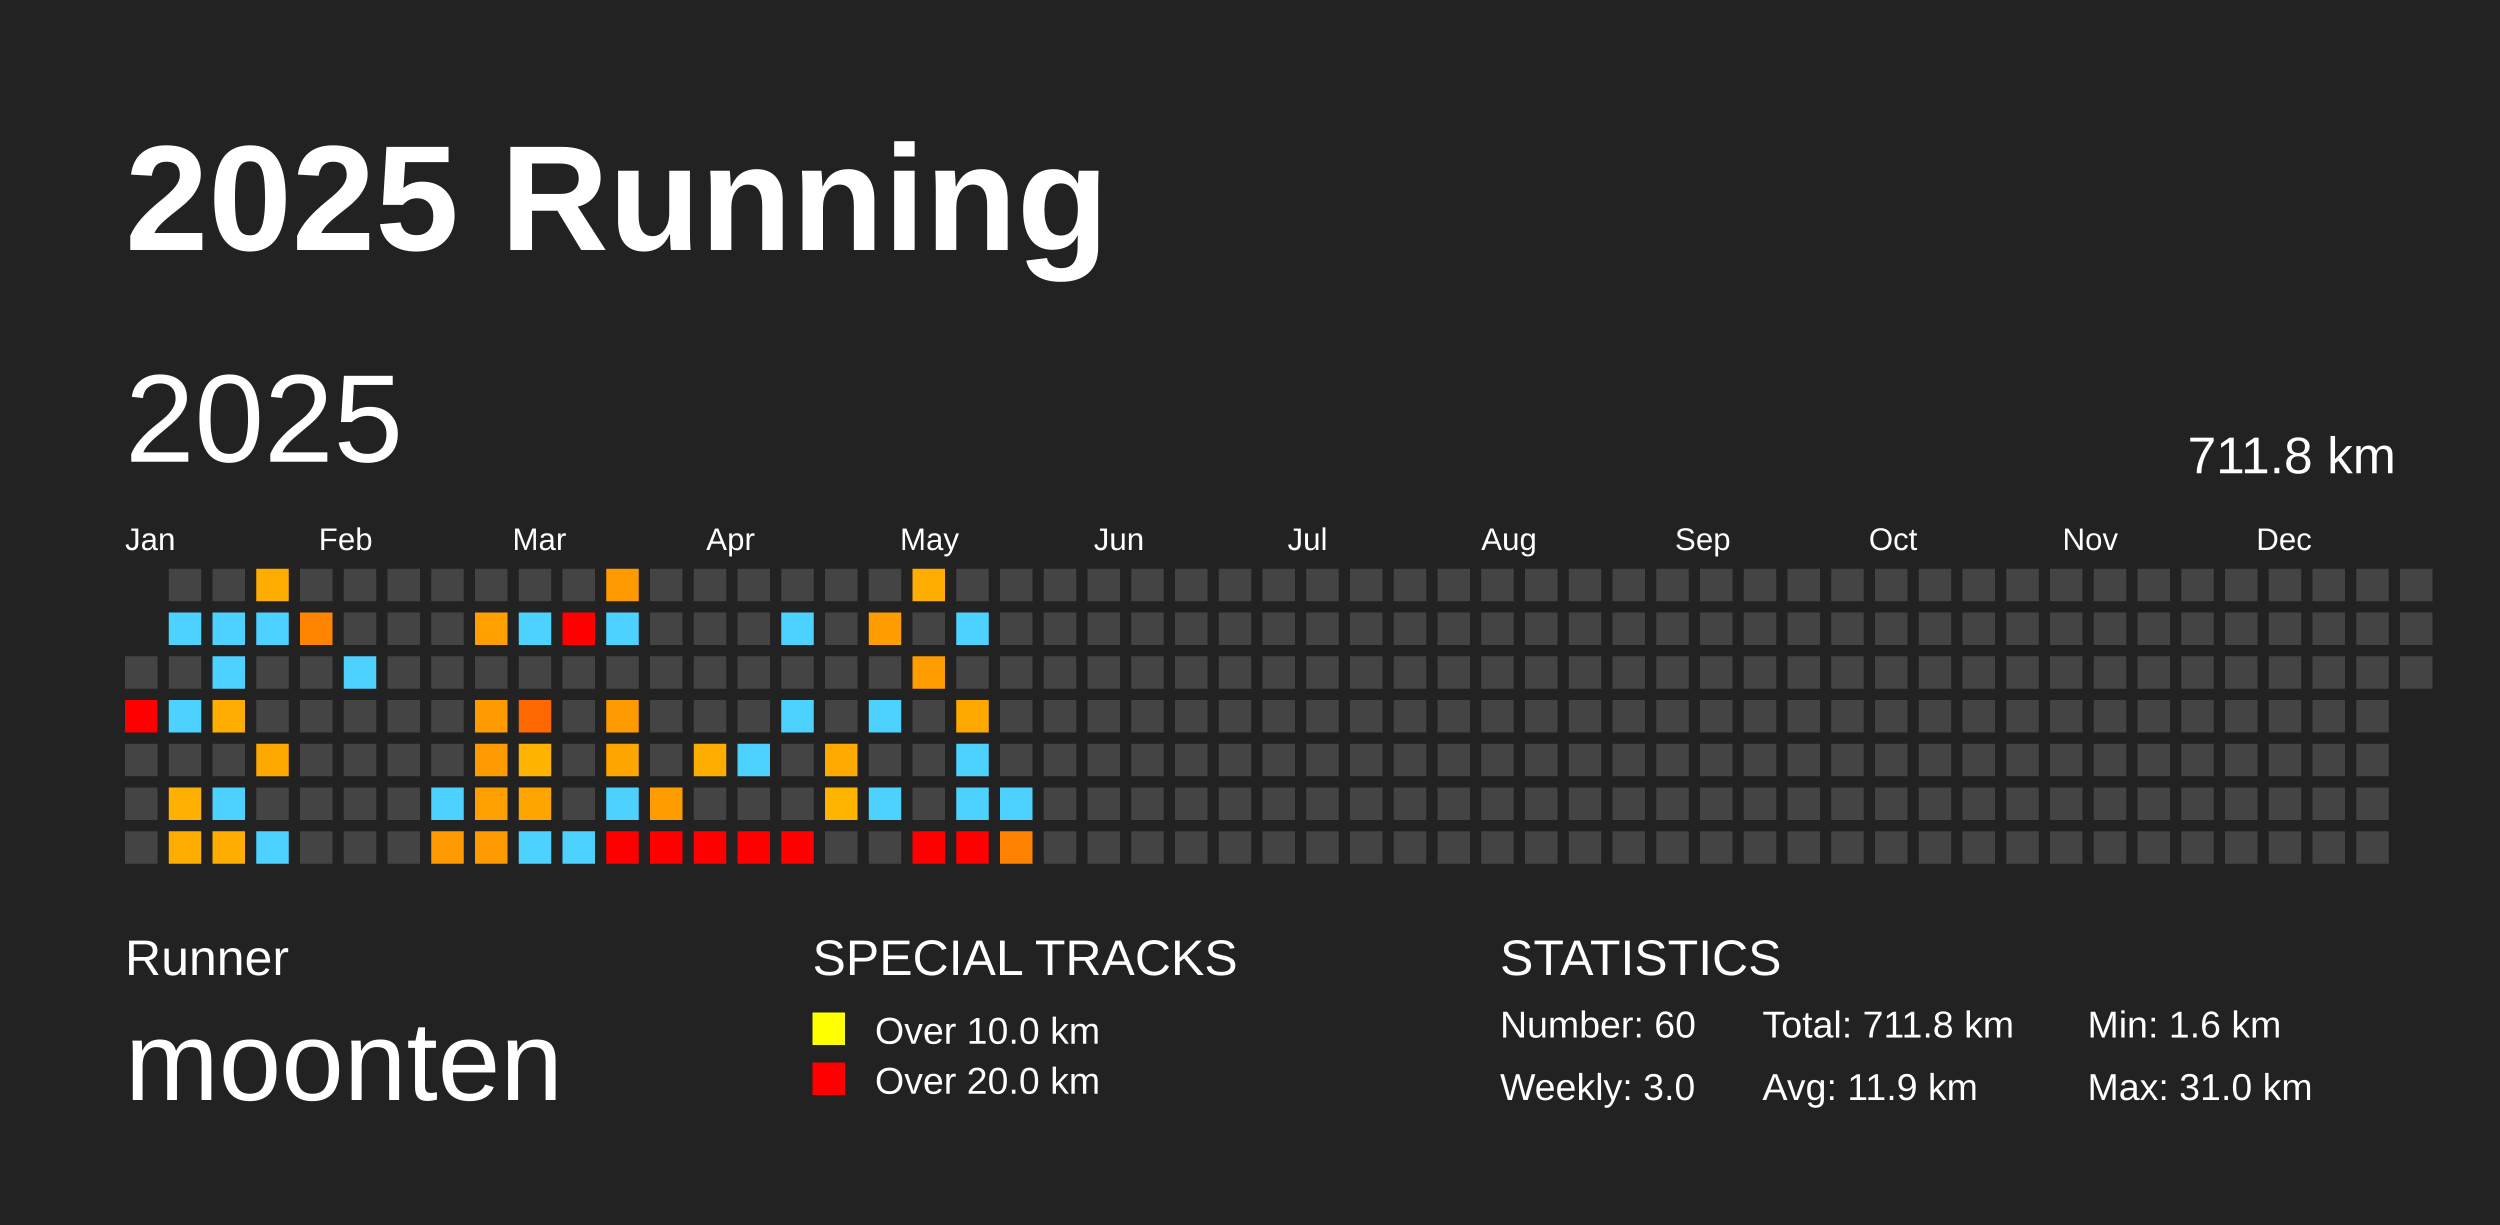
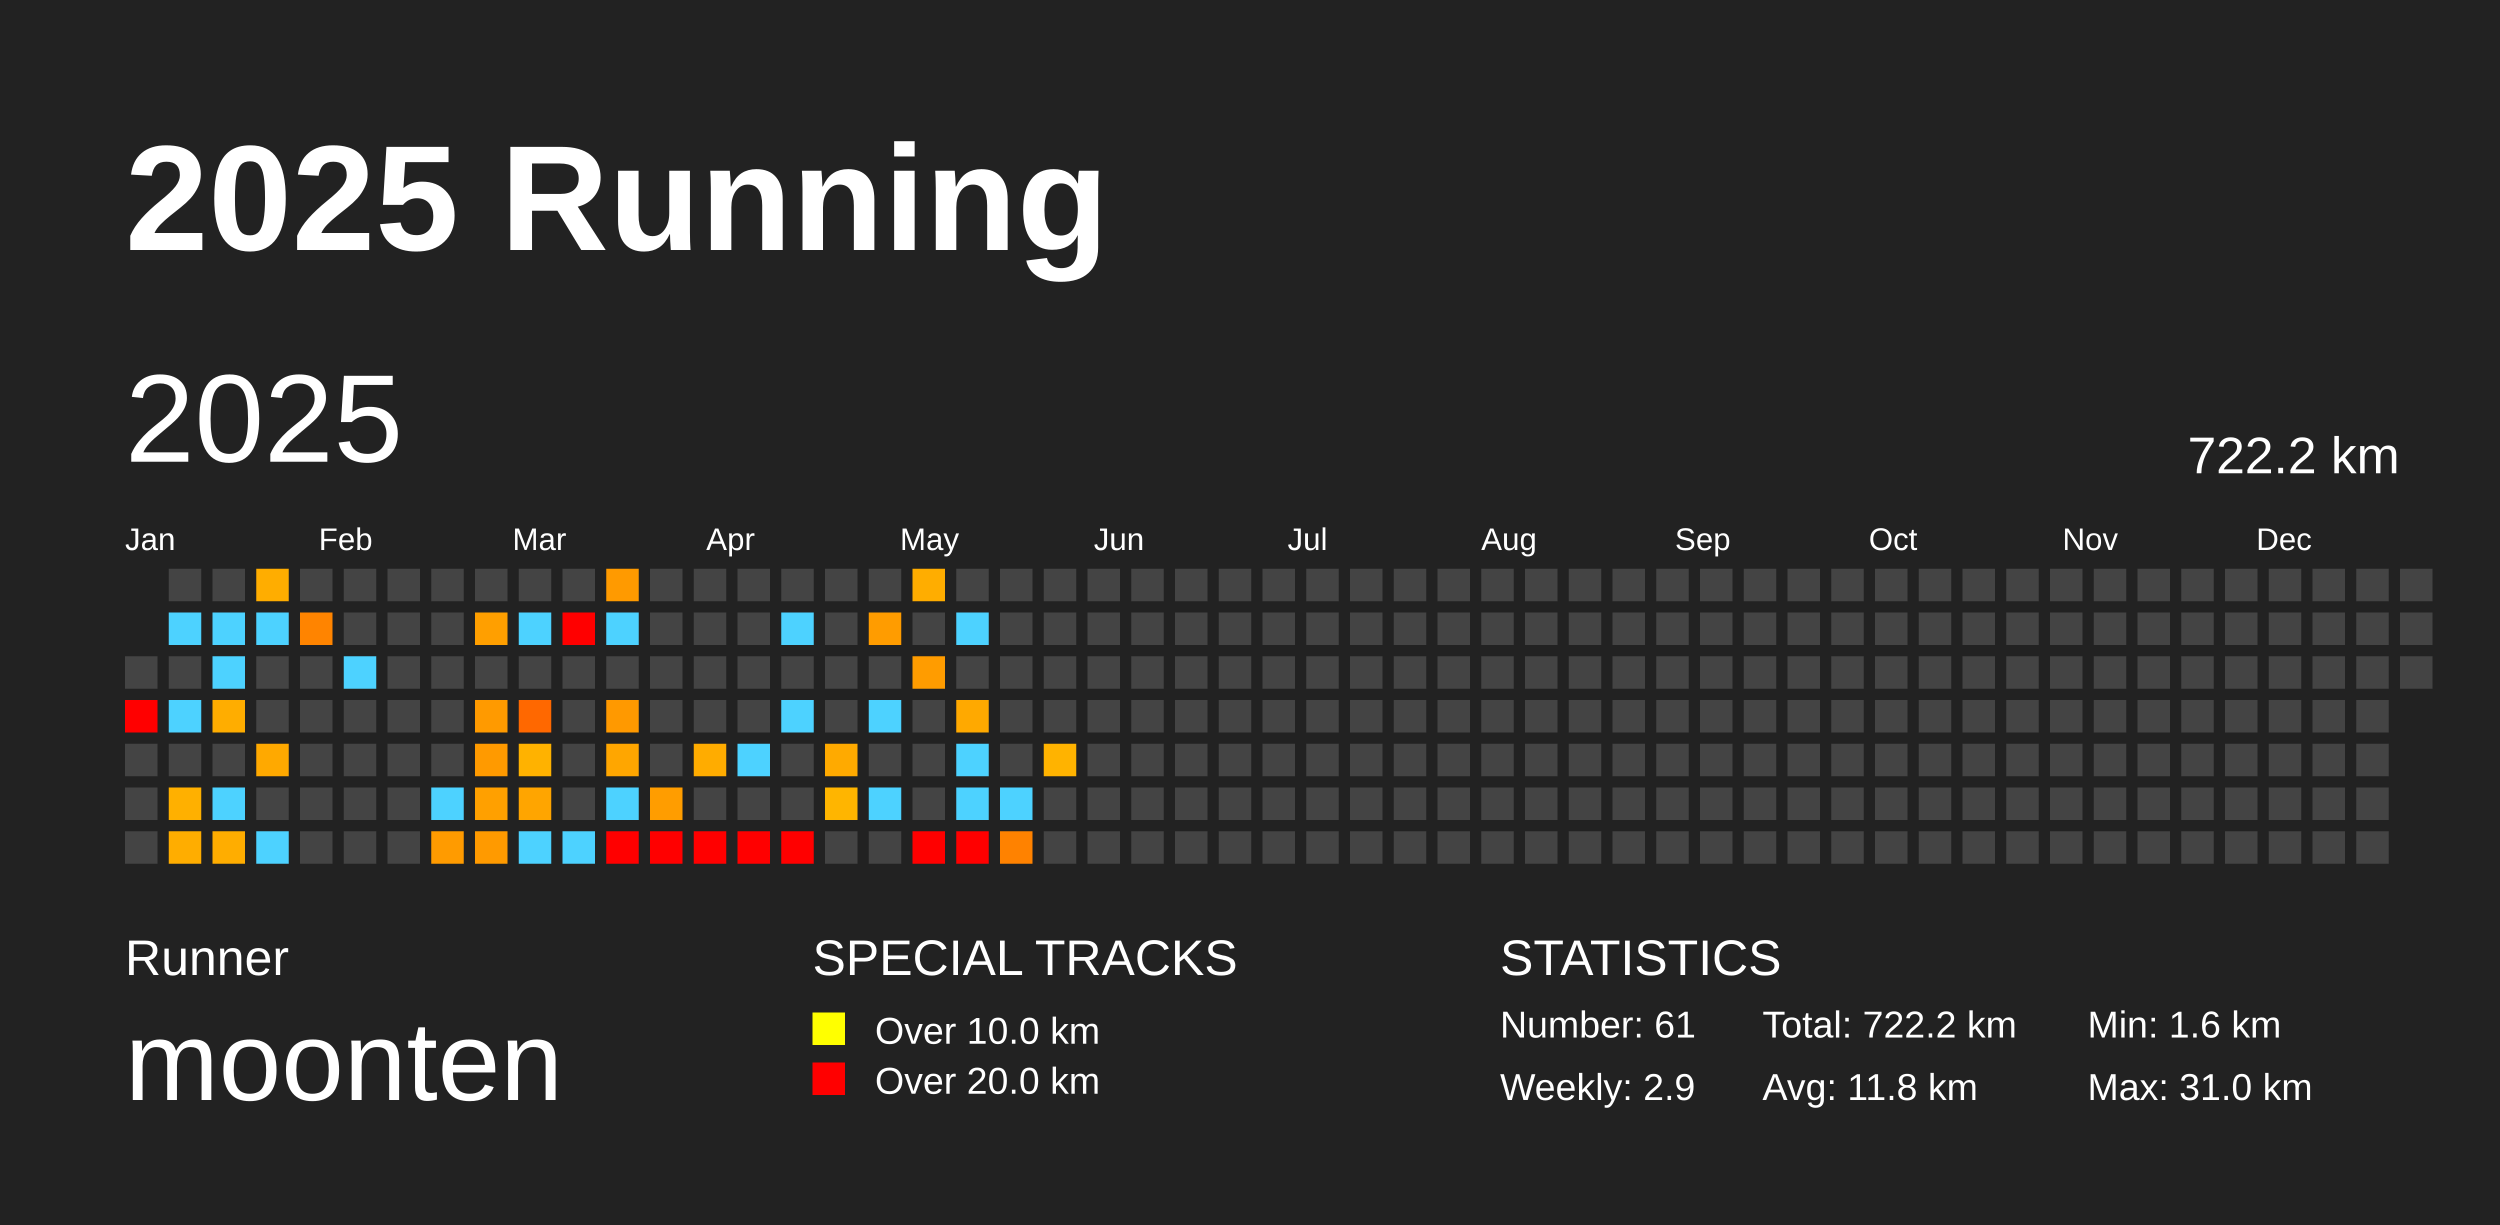
<svg xmlns="http://www.w3.org/2000/svg" baseProfile="full" height="98mm" version="1.1" viewBox="0,0,200,98" width="200mm">
  <defs />
  <rect fill="#222222" height="98" width="200" x="0" y="0" />
  <text fill="#FFFFFF" style="font-size:12px; font-family:Arial; font-weight:bold;" x="10" y="20">2025 Running</text>
  <text fill="#FFFFFF" style="font-size:4px; font-family:Arial" x="10" y="78">Runner</text>
  <text fill="#FFFFFF" style="font-size:9px; font-family:Arial" x="10" y="88">moonten</text>
  <text fill="#FFFFFF" style="font-size:4px; font-family:Arial" x="65" y="78">SPECIAL TRACKS</text>
  <rect fill="yellow" height="2.6" width="2.6" x="65" y="81" />
  <text fill="#FFFFFF" style="font-size:3px; font-family:Arial" x="70" y="83.5">Over 10.0 km</text>
  <rect fill="red" height="2.6" width="2.6" x="65" y="85" />
  <text fill="#FFFFFF" style="font-size:3px; font-family:Arial" x="70" y="87.5">Over 20.0 km</text>
  <text fill="#FFFFFF" style="font-size:4px; font-family:Arial" x="120" y="78">STATISTICS</text>
-   <text fill="#FFFFFF" style="font-size:3px; font-family:Arial" x="120" y="83">Number: 60</text>
-   <text fill="#FFFFFF" style="font-size:3px; font-family:Arial" x="120" y="88">Weekly: 3.0</text>
-   <text fill="#FFFFFF" style="font-size:3px; font-family:Arial" x="141" y="83">Total: 711.8 km</text>
-   <text fill="#FFFFFF" style="font-size:3px; font-family:Arial" x="141" y="88">Avg: 11.9 km</text>
+   <text fill="#FFFFFF" style="font-size:3px; font-family:Arial" x="120" y="83">Number: 61</text>
+   <text fill="#FFFFFF" style="font-size:3px; font-family:Arial" x="120" y="88">Weekly: 2.9</text>
+   <text fill="#FFFFFF" style="font-size:3px; font-family:Arial" x="141" y="83">Total: 722.2 km</text>
+   <text fill="#FFFFFF" style="font-size:3px; font-family:Arial" x="141" y="88">Avg: 11.8 km</text>
  <text fill="#FFFFFF" style="font-size:3px; font-family:Arial" x="167" y="83">Min: 1.6 km</text>
  <text fill="#FFFFFF" style="font-size:3px; font-family:Arial" x="167" y="88">Max: 31.0 km</text>
  <text dominant-baseline="hanging" fill="#FFFFFF" style="font-size:10.0px; font-family:Arial;" x="10" y="30">2025</text>
-   <text dominant-baseline="hanging" fill="#FFFFFF" style="font-size:4.125px; font-family:Arial;" x="175" y="35">711.8 km</text>
+   <text dominant-baseline="hanging" fill="#FFFFFF" style="font-size:4.125px; font-family:Arial;" x="175" y="35">722.2 km</text>
  <text fill="#FFFFFF" style="font-size:2.5px; font-family:Arial" x="10.0" y="44">Jan</text>
  <text fill="#FFFFFF" style="font-size:2.5px; font-family:Arial" x="25.5" y="44">Feb</text>
  <text fill="#FFFFFF" style="font-size:2.5px; font-family:Arial" x="41.0" y="44">Mar</text>
  <text fill="#FFFFFF" style="font-size:2.5px; font-family:Arial" x="56.5" y="44">Apr</text>
  <text fill="#FFFFFF" style="font-size:2.5px; font-family:Arial" x="72.0" y="44">May</text>
  <text fill="#FFFFFF" style="font-size:2.5px; font-family:Arial" x="87.5" y="44">Jun</text>
  <text fill="#FFFFFF" style="font-size:2.5px; font-family:Arial" x="103.0" y="44">Jul</text>
  <text fill="#FFFFFF" style="font-size:2.5px; font-family:Arial" x="118.5" y="44">Aug</text>
  <text fill="#FFFFFF" style="font-size:2.5px; font-family:Arial" x="134.0" y="44">Sep</text>
  <text fill="#FFFFFF" style="font-size:2.5px; font-family:Arial" x="149.5" y="44">Oct</text>
  <text fill="#FFFFFF" style="font-size:2.5px; font-family:Arial" x="165.0" y="44">Nov</text>
  <text fill="#FFFFFF" style="font-size:2.5px; font-family:Arial" x="180.5" y="44">Dec</text>
  <rect fill="#444444" height="2.6" width="2.6" x="10.0" y="52.5" />
  <rect fill="red" height="2.6" width="2.6" x="10.0" y="56.0" />
  <rect fill="#444444" height="2.6" width="2.6" x="10.0" y="59.5" />
  <rect fill="#444444" height="2.6" width="2.6" x="10.0" y="63.0" />
  <rect fill="#444444" height="2.6" width="2.6" x="10.0" y="66.5" />
  <rect fill="#444444" height="2.6" width="2.6" x="13.5" y="45.5" />
  <rect fill="#4dd2ff" height="2.6" width="2.6" x="13.5" y="49.0" />
  <rect fill="#444444" height="2.6" width="2.6" x="13.5" y="52.5" />
  <rect fill="#4dd2ff" height="2.6" width="2.6" x="13.5" y="56.0" />
  <rect fill="#444444" height="2.6" width="2.6" x="13.5" y="59.5" />
  <rect fill="#ffb000" height="2.6" width="2.6" x="13.5" y="63.0" />
  <rect fill="#ffad00" height="2.6" width="2.6" x="13.5" y="66.5" />
  <rect fill="#444444" height="2.6" width="2.6" x="17.0" y="45.5" />
  <rect fill="#4dd2ff" height="2.6" width="2.6" x="17.0" y="49.0" />
  <rect fill="#4dd2ff" height="2.6" width="2.6" x="17.0" y="52.5" />
  <rect fill="#ffad00" height="2.6" width="2.6" x="17.0" y="56.0" />
  <rect fill="#444444" height="2.6" width="2.6" x="17.0" y="59.5" />
  <rect fill="#4dd2ff" height="2.6" width="2.6" x="17.0" y="63.0" />
  <rect fill="#ffad00" height="2.6" width="2.6" x="17.0" y="66.5" />
  <rect fill="#ffad00" height="2.6" width="2.6" x="20.5" y="45.5" />
  <rect fill="#4dd2ff" height="2.6" width="2.6" x="20.5" y="49.0" />
  <rect fill="#444444" height="2.6" width="2.6" x="20.5" y="52.5" />
  <rect fill="#444444" height="2.6" width="2.6" x="20.5" y="56.0" />
  <rect fill="#ffa900" height="2.6" width="2.6" x="20.5" y="59.5" />
  <rect fill="#444444" height="2.6" width="2.6" x="20.5" y="63.0" />
  <rect fill="#4dd2ff" height="2.6" width="2.6" x="20.5" y="66.5" />
  <rect fill="#444444" height="2.6" width="2.6" x="24.0" y="45.5" />
  <rect fill="#ff8400" height="2.6" width="2.6" x="24.0" y="49.0" />
  <rect fill="#444444" height="2.6" width="2.6" x="24.0" y="52.5" />
  <rect fill="#444444" height="2.6" width="2.6" x="24.0" y="56.0" />
  <rect fill="#444444" height="2.6" width="2.6" x="24.0" y="59.5" />
  <rect fill="#444444" height="2.6" width="2.6" x="24.0" y="63.0" />
  <rect fill="#444444" height="2.6" width="2.6" x="24.0" y="66.5" />
  <rect fill="#444444" height="2.6" width="2.6" x="27.5" y="45.5" />
  <rect fill="#444444" height="2.6" width="2.6" x="27.5" y="49.0" />
  <rect fill="#4dd2ff" height="2.6" width="2.6" x="27.5" y="52.5" />
  <rect fill="#444444" height="2.6" width="2.6" x="27.5" y="56.0" />
  <rect fill="#444444" height="2.6" width="2.6" x="27.5" y="59.5" />
  <rect fill="#444444" height="2.6" width="2.6" x="27.5" y="63.0" />
  <rect fill="#444444" height="2.6" width="2.6" x="27.5" y="66.5" />
  <rect fill="#444444" height="2.6" width="2.6" x="31.0" y="45.5" />
  <rect fill="#444444" height="2.6" width="2.6" x="31.0" y="49.0" />
  <rect fill="#444444" height="2.6" width="2.6" x="31.0" y="52.5" />
  <rect fill="#444444" height="2.6" width="2.6" x="31.0" y="56.0" />
  <rect fill="#444444" height="2.6" width="2.6" x="31.0" y="59.5" />
  <rect fill="#444444" height="2.6" width="2.6" x="31.0" y="63.0" />
  <rect fill="#444444" height="2.6" width="2.6" x="31.0" y="66.5" />
  <rect fill="#444444" height="2.6" width="2.6" x="34.5" y="45.5" />
  <rect fill="#444444" height="2.6" width="2.6" x="34.5" y="49.0" />
  <rect fill="#444444" height="2.6" width="2.6" x="34.5" y="52.5" />
  <rect fill="#444444" height="2.6" width="2.6" x="34.5" y="56.0" />
  <rect fill="#444444" height="2.6" width="2.6" x="34.5" y="59.5" />
  <rect fill="#4dd2ff" height="2.6" width="2.6" x="34.5" y="63.0" />
  <rect fill="#ff9b00" height="2.6" width="2.6" x="34.5" y="66.5" />
  <rect fill="#444444" height="2.6" width="2.6" x="38.0" y="45.5" />
  <rect fill="#ff9f00" height="2.6" width="2.6" x="38.0" y="49.0" />
  <rect fill="#444444" height="2.6" width="2.6" x="38.0" y="52.5" />
  <rect fill="#ff9a00" height="2.6" width="2.6" x="38.0" y="56.0" />
  <rect fill="#ff9a00" height="2.6" width="2.6" x="38.0" y="59.5" />
  <rect fill="#ffa000" height="2.6" width="2.6" x="38.0" y="63.0" />
  <rect fill="#ff9a00" height="2.6" width="2.6" x="38.0" y="66.5" />
  <rect fill="#444444" height="2.6" width="2.6" x="41.5" y="45.5" />
  <rect fill="#4dd2ff" height="2.6" width="2.6" x="41.5" y="49.0" />
  <rect fill="#444444" height="2.6" width="2.6" x="41.5" y="52.5" />
  <rect fill="#ff6800" height="2.6" width="2.6" x="41.5" y="56.0" />
  <rect fill="#ffb200" height="2.6" width="2.6" x="41.5" y="59.5" />
  <rect fill="#ffa500" height="2.6" width="2.6" x="41.5" y="63.0" />
  <rect fill="#4dd2ff" height="2.6" width="2.6" x="41.5" y="66.5" />
  <rect fill="#444444" height="2.6" width="2.6" x="45.0" y="45.5" />
  <rect fill="red" height="2.6" width="2.6" x="45.0" y="49.0" />
  <rect fill="#444444" height="2.6" width="2.6" x="45.0" y="52.5" />
  <rect fill="#444444" height="2.6" width="2.6" x="45.0" y="56.0" />
  <rect fill="#444444" height="2.6" width="2.6" x="45.0" y="59.5" />
  <rect fill="#444444" height="2.6" width="2.6" x="45.0" y="63.0" />
  <rect fill="#4dd2ff" height="2.6" width="2.6" x="45.0" y="66.5" />
  <rect fill="#ff9a00" height="2.6" width="2.6" x="48.5" y="45.5" />
  <rect fill="#4dd2ff" height="2.6" width="2.6" x="48.5" y="49.0" />
  <rect fill="#444444" height="2.6" width="2.6" x="48.5" y="52.5" />
  <rect fill="#ff9900" height="2.6" width="2.6" x="48.5" y="56.0" />
  <rect fill="#ffa600" height="2.6" width="2.6" x="48.5" y="59.5" />
  <rect fill="#4dd2ff" height="2.6" width="2.6" x="48.5" y="63.0" />
  <rect fill="red" height="2.6" width="2.6" x="48.5" y="66.5" />
  <rect fill="#444444" height="2.6" width="2.6" x="52.0" y="45.5" />
  <rect fill="#444444" height="2.6" width="2.6" x="52.0" y="49.0" />
  <rect fill="#444444" height="2.6" width="2.6" x="52.0" y="52.5" />
  <rect fill="#444444" height="2.6" width="2.6" x="52.0" y="56.0" />
  <rect fill="#444444" height="2.6" width="2.6" x="52.0" y="59.5" />
  <rect fill="#ff9d00" height="2.6" width="2.6" x="52.0" y="63.0" />
  <rect fill="red" height="2.6" width="2.6" x="52.0" y="66.5" />
  <rect fill="#444444" height="2.6" width="2.6" x="55.5" y="45.5" />
  <rect fill="#444444" height="2.6" width="2.6" x="55.5" y="49.0" />
  <rect fill="#444444" height="2.6" width="2.6" x="55.5" y="52.5" />
  <rect fill="#444444" height="2.6" width="2.6" x="55.5" y="56.0" />
  <rect fill="#ffac00" height="2.6" width="2.6" x="55.5" y="59.5" />
  <rect fill="#444444" height="2.6" width="2.6" x="55.5" y="63.0" />
  <rect fill="red" height="2.6" width="2.6" x="55.5" y="66.5" />
  <rect fill="#444444" height="2.6" width="2.6" x="59.0" y="45.5" />
  <rect fill="#444444" height="2.6" width="2.6" x="59.0" y="49.0" />
  <rect fill="#444444" height="2.6" width="2.6" x="59.0" y="52.5" />
  <rect fill="#444444" height="2.6" width="2.6" x="59.0" y="56.0" />
  <rect fill="#4dd2ff" height="2.6" width="2.6" x="59.0" y="59.5" />
  <rect fill="#444444" height="2.6" width="2.6" x="59.0" y="63.0" />
  <rect fill="red" height="2.6" width="2.6" x="59.0" y="66.5" />
  <rect fill="#444444" height="2.6" width="2.6" x="62.5" y="45.5" />
  <rect fill="#4dd2ff" height="2.6" width="2.6" x="62.5" y="49.0" />
  <rect fill="#444444" height="2.6" width="2.6" x="62.5" y="52.5" />
  <rect fill="#4dd2ff" height="2.6" width="2.6" x="62.5" y="56.0" />
  <rect fill="#444444" height="2.6" width="2.6" x="62.5" y="59.5" />
  <rect fill="#444444" height="2.6" width="2.6" x="62.5" y="63.0" />
  <rect fill="red" height="2.6" width="2.6" x="62.5" y="66.5" />
  <rect fill="#444444" height="2.6" width="2.6" x="66.0" y="45.5" />
  <rect fill="#444444" height="2.6" width="2.6" x="66.0" y="49.0" />
  <rect fill="#444444" height="2.6" width="2.6" x="66.0" y="52.5" />
  <rect fill="#444444" height="2.6" width="2.6" x="66.0" y="56.0" />
  <rect fill="#ffaa00" height="2.6" width="2.6" x="66.0" y="59.5" />
  <rect fill="#ffb500" height="2.6" width="2.6" x="66.0" y="63.0" />
  <rect fill="#444444" height="2.6" width="2.6" x="66.0" y="66.5" />
  <rect fill="#444444" height="2.6" width="2.6" x="69.5" y="45.5" />
  <rect fill="#ff9c00" height="2.6" width="2.6" x="69.5" y="49.0" />
  <rect fill="#444444" height="2.6" width="2.6" x="69.5" y="52.5" />
  <rect fill="#4dd2ff" height="2.6" width="2.6" x="69.5" y="56.0" />
  <rect fill="#444444" height="2.6" width="2.6" x="69.5" y="59.5" />
  <rect fill="#4dd2ff" height="2.6" width="2.6" x="69.5" y="63.0" />
  <rect fill="#444444" height="2.6" width="2.6" x="69.5" y="66.5" />
  <rect fill="#ffad00" height="2.6" width="2.6" x="73.0" y="45.5" />
  <rect fill="#444444" height="2.6" width="2.6" x="73.0" y="49.0" />
  <rect fill="#ff9c00" height="2.6" width="2.6" x="73.0" y="52.5" />
  <rect fill="#444444" height="2.6" width="2.6" x="73.0" y="56.0" />
  <rect fill="#444444" height="2.6" width="2.6" x="73.0" y="59.5" />
  <rect fill="#444444" height="2.6" width="2.6" x="73.0" y="63.0" />
  <rect fill="red" height="2.6" width="2.6" x="73.0" y="66.5" />
  <rect fill="#444444" height="2.6" width="2.6" x="76.5" y="45.5" />
  <rect fill="#4dd2ff" height="2.6" width="2.6" x="76.5" y="49.0" />
  <rect fill="#444444" height="2.6" width="2.6" x="76.5" y="52.5" />
  <rect fill="#ffa900" height="2.6" width="2.6" x="76.5" y="56.0" />
  <rect fill="#4dd2ff" height="2.6" width="2.6" x="76.5" y="59.5" />
  <rect fill="#4dd2ff" height="2.6" width="2.6" x="76.5" y="63.0" />
  <rect fill="red" height="2.6" width="2.6" x="76.5" y="66.5" />
  <rect fill="#444444" height="2.6" width="2.6" x="80.0" y="45.5" />
  <rect fill="#444444" height="2.6" width="2.6" x="80.0" y="49.0" />
  <rect fill="#444444" height="2.6" width="2.6" x="80.0" y="52.5" />
  <rect fill="#444444" height="2.6" width="2.6" x="80.0" y="56.0" />
  <rect fill="#444444" height="2.6" width="2.6" x="80.0" y="59.5" />
  <rect fill="#4dd2ff" height="2.6" width="2.6" x="80.0" y="63.0" />
  <rect fill="#ff8200" height="2.6" width="2.6" x="80.0" y="66.5" />
  <rect fill="#444444" height="2.6" width="2.6" x="83.5" y="45.5" />
  <rect fill="#444444" height="2.6" width="2.6" x="83.5" y="49.0" />
  <rect fill="#444444" height="2.6" width="2.6" x="83.5" y="52.5" />
  <rect fill="#444444" height="2.6" width="2.6" x="83.5" y="56.0" />
-   <rect fill="#444444" height="2.6" width="2.6" x="83.5" y="59.5" />
+   <rect fill="#ffb300" height="2.6" width="2.6" x="83.5" y="59.5" />
  <rect fill="#444444" height="2.6" width="2.6" x="83.5" y="63.0" />
  <rect fill="#444444" height="2.6" width="2.6" x="83.5" y="66.5" />
  <rect fill="#444444" height="2.6" width="2.6" x="87.0" y="45.5" />
  <rect fill="#444444" height="2.6" width="2.6" x="87.0" y="49.0" />
  <rect fill="#444444" height="2.6" width="2.6" x="87.0" y="52.5" />
  <rect fill="#444444" height="2.6" width="2.6" x="87.0" y="56.0" />
  <rect fill="#444444" height="2.6" width="2.6" x="87.0" y="59.5" />
  <rect fill="#444444" height="2.6" width="2.6" x="87.0" y="63.0" />
  <rect fill="#444444" height="2.6" width="2.6" x="87.0" y="66.5" />
  <rect fill="#444444" height="2.6" width="2.6" x="90.5" y="45.5" />
  <rect fill="#444444" height="2.6" width="2.6" x="90.5" y="49.0" />
  <rect fill="#444444" height="2.6" width="2.6" x="90.5" y="52.5" />
  <rect fill="#444444" height="2.6" width="2.6" x="90.5" y="56.0" />
  <rect fill="#444444" height="2.6" width="2.6" x="90.5" y="59.5" />
  <rect fill="#444444" height="2.6" width="2.6" x="90.5" y="63.0" />
  <rect fill="#444444" height="2.6" width="2.6" x="90.5" y="66.5" />
  <rect fill="#444444" height="2.6" width="2.6" x="94.0" y="45.5" />
  <rect fill="#444444" height="2.6" width="2.6" x="94.0" y="49.0" />
  <rect fill="#444444" height="2.6" width="2.6" x="94.0" y="52.5" />
  <rect fill="#444444" height="2.6" width="2.6" x="94.0" y="56.0" />
  <rect fill="#444444" height="2.6" width="2.6" x="94.0" y="59.5" />
  <rect fill="#444444" height="2.6" width="2.6" x="94.0" y="63.0" />
  <rect fill="#444444" height="2.6" width="2.6" x="94.0" y="66.5" />
  <rect fill="#444444" height="2.6" width="2.6" x="97.5" y="45.5" />
  <rect fill="#444444" height="2.6" width="2.6" x="97.5" y="49.0" />
  <rect fill="#444444" height="2.6" width="2.6" x="97.5" y="52.5" />
  <rect fill="#444444" height="2.6" width="2.6" x="97.5" y="56.0" />
  <rect fill="#444444" height="2.6" width="2.6" x="97.5" y="59.5" />
  <rect fill="#444444" height="2.6" width="2.6" x="97.5" y="63.0" />
  <rect fill="#444444" height="2.6" width="2.6" x="97.5" y="66.5" />
  <rect fill="#444444" height="2.6" width="2.6" x="101.0" y="45.5" />
  <rect fill="#444444" height="2.6" width="2.6" x="101.0" y="49.0" />
  <rect fill="#444444" height="2.6" width="2.6" x="101.0" y="52.5" />
  <rect fill="#444444" height="2.6" width="2.6" x="101.0" y="56.0" />
  <rect fill="#444444" height="2.6" width="2.6" x="101.0" y="59.5" />
  <rect fill="#444444" height="2.6" width="2.6" x="101.0" y="63.0" />
  <rect fill="#444444" height="2.6" width="2.6" x="101.0" y="66.5" />
  <rect fill="#444444" height="2.6" width="2.6" x="104.5" y="45.5" />
  <rect fill="#444444" height="2.6" width="2.6" x="104.5" y="49.0" />
  <rect fill="#444444" height="2.6" width="2.6" x="104.5" y="52.5" />
  <rect fill="#444444" height="2.6" width="2.6" x="104.5" y="56.0" />
  <rect fill="#444444" height="2.6" width="2.6" x="104.5" y="59.5" />
  <rect fill="#444444" height="2.6" width="2.6" x="104.5" y="63.0" />
  <rect fill="#444444" height="2.6" width="2.6" x="104.5" y="66.5" />
  <rect fill="#444444" height="2.6" width="2.6" x="108.0" y="45.5" />
  <rect fill="#444444" height="2.6" width="2.6" x="108.0" y="49.0" />
  <rect fill="#444444" height="2.6" width="2.6" x="108.0" y="52.5" />
  <rect fill="#444444" height="2.6" width="2.6" x="108.0" y="56.0" />
  <rect fill="#444444" height="2.6" width="2.6" x="108.0" y="59.5" />
  <rect fill="#444444" height="2.6" width="2.6" x="108.0" y="63.0" />
  <rect fill="#444444" height="2.6" width="2.6" x="108.0" y="66.5" />
  <rect fill="#444444" height="2.6" width="2.6" x="111.5" y="45.5" />
  <rect fill="#444444" height="2.6" width="2.6" x="111.5" y="49.0" />
  <rect fill="#444444" height="2.6" width="2.6" x="111.5" y="52.5" />
  <rect fill="#444444" height="2.6" width="2.6" x="111.5" y="56.0" />
  <rect fill="#444444" height="2.6" width="2.6" x="111.5" y="59.5" />
  <rect fill="#444444" height="2.6" width="2.6" x="111.5" y="63.0" />
  <rect fill="#444444" height="2.6" width="2.6" x="111.5" y="66.5" />
  <rect fill="#444444" height="2.6" width="2.6" x="115.0" y="45.5" />
  <rect fill="#444444" height="2.6" width="2.6" x="115.0" y="49.0" />
  <rect fill="#444444" height="2.6" width="2.6" x="115.0" y="52.5" />
  <rect fill="#444444" height="2.6" width="2.6" x="115.0" y="56.0" />
  <rect fill="#444444" height="2.6" width="2.6" x="115.0" y="59.5" />
  <rect fill="#444444" height="2.6" width="2.6" x="115.0" y="63.0" />
  <rect fill="#444444" height="2.6" width="2.6" x="115.0" y="66.5" />
  <rect fill="#444444" height="2.6" width="2.6" x="118.5" y="45.5" />
  <rect fill="#444444" height="2.6" width="2.6" x="118.5" y="49.0" />
  <rect fill="#444444" height="2.6" width="2.6" x="118.5" y="52.5" />
  <rect fill="#444444" height="2.6" width="2.6" x="118.5" y="56.0" />
  <rect fill="#444444" height="2.6" width="2.6" x="118.5" y="59.5" />
  <rect fill="#444444" height="2.6" width="2.6" x="118.5" y="63.0" />
  <rect fill="#444444" height="2.6" width="2.6" x="118.5" y="66.5" />
  <rect fill="#444444" height="2.6" width="2.6" x="122.0" y="45.5" />
  <rect fill="#444444" height="2.6" width="2.6" x="122.0" y="49.0" />
  <rect fill="#444444" height="2.6" width="2.6" x="122.0" y="52.5" />
  <rect fill="#444444" height="2.6" width="2.6" x="122.0" y="56.0" />
  <rect fill="#444444" height="2.6" width="2.6" x="122.0" y="59.5" />
  <rect fill="#444444" height="2.6" width="2.6" x="122.0" y="63.0" />
  <rect fill="#444444" height="2.6" width="2.6" x="122.0" y="66.5" />
  <rect fill="#444444" height="2.6" width="2.6" x="125.5" y="45.5" />
  <rect fill="#444444" height="2.6" width="2.6" x="125.5" y="49.0" />
  <rect fill="#444444" height="2.6" width="2.6" x="125.5" y="52.5" />
  <rect fill="#444444" height="2.6" width="2.6" x="125.5" y="56.0" />
  <rect fill="#444444" height="2.6" width="2.6" x="125.5" y="59.5" />
  <rect fill="#444444" height="2.6" width="2.6" x="125.5" y="63.0" />
  <rect fill="#444444" height="2.6" width="2.6" x="125.5" y="66.5" />
  <rect fill="#444444" height="2.6" width="2.6" x="129.0" y="45.5" />
  <rect fill="#444444" height="2.6" width="2.6" x="129.0" y="49.0" />
  <rect fill="#444444" height="2.6" width="2.6" x="129.0" y="52.5" />
  <rect fill="#444444" height="2.6" width="2.6" x="129.0" y="56.0" />
  <rect fill="#444444" height="2.6" width="2.6" x="129.0" y="59.5" />
  <rect fill="#444444" height="2.6" width="2.6" x="129.0" y="63.0" />
  <rect fill="#444444" height="2.6" width="2.6" x="129.0" y="66.5" />
  <rect fill="#444444" height="2.6" width="2.6" x="132.5" y="45.5" />
  <rect fill="#444444" height="2.6" width="2.6" x="132.5" y="49.0" />
  <rect fill="#444444" height="2.6" width="2.6" x="132.5" y="52.5" />
  <rect fill="#444444" height="2.6" width="2.6" x="132.5" y="56.0" />
  <rect fill="#444444" height="2.6" width="2.6" x="132.5" y="59.5" />
  <rect fill="#444444" height="2.6" width="2.6" x="132.5" y="63.0" />
  <rect fill="#444444" height="2.6" width="2.6" x="132.5" y="66.5" />
  <rect fill="#444444" height="2.6" width="2.6" x="136.0" y="45.5" />
  <rect fill="#444444" height="2.6" width="2.6" x="136.0" y="49.0" />
  <rect fill="#444444" height="2.6" width="2.6" x="136.0" y="52.5" />
  <rect fill="#444444" height="2.6" width="2.6" x="136.0" y="56.0" />
  <rect fill="#444444" height="2.6" width="2.6" x="136.0" y="59.5" />
  <rect fill="#444444" height="2.6" width="2.6" x="136.0" y="63.0" />
  <rect fill="#444444" height="2.6" width="2.6" x="136.0" y="66.5" />
  <rect fill="#444444" height="2.6" width="2.6" x="139.5" y="45.5" />
  <rect fill="#444444" height="2.6" width="2.6" x="139.5" y="49.0" />
  <rect fill="#444444" height="2.6" width="2.6" x="139.5" y="52.5" />
  <rect fill="#444444" height="2.6" width="2.6" x="139.5" y="56.0" />
  <rect fill="#444444" height="2.6" width="2.6" x="139.5" y="59.5" />
  <rect fill="#444444" height="2.6" width="2.6" x="139.5" y="63.0" />
  <rect fill="#444444" height="2.6" width="2.6" x="139.5" y="66.5" />
  <rect fill="#444444" height="2.6" width="2.6" x="143.0" y="45.5" />
  <rect fill="#444444" height="2.6" width="2.6" x="143.0" y="49.0" />
  <rect fill="#444444" height="2.6" width="2.6" x="143.0" y="52.5" />
  <rect fill="#444444" height="2.6" width="2.6" x="143.0" y="56.0" />
  <rect fill="#444444" height="2.6" width="2.6" x="143.0" y="59.5" />
  <rect fill="#444444" height="2.6" width="2.6" x="143.0" y="63.0" />
  <rect fill="#444444" height="2.6" width="2.6" x="143.0" y="66.5" />
  <rect fill="#444444" height="2.6" width="2.6" x="146.5" y="45.5" />
  <rect fill="#444444" height="2.6" width="2.6" x="146.5" y="49.0" />
  <rect fill="#444444" height="2.6" width="2.6" x="146.5" y="52.5" />
  <rect fill="#444444" height="2.6" width="2.6" x="146.5" y="56.0" />
  <rect fill="#444444" height="2.6" width="2.6" x="146.5" y="59.5" />
  <rect fill="#444444" height="2.6" width="2.6" x="146.5" y="63.0" />
  <rect fill="#444444" height="2.6" width="2.6" x="146.5" y="66.5" />
  <rect fill="#444444" height="2.6" width="2.6" x="150.0" y="45.5" />
  <rect fill="#444444" height="2.6" width="2.6" x="150.0" y="49.0" />
  <rect fill="#444444" height="2.6" width="2.6" x="150.0" y="52.5" />
  <rect fill="#444444" height="2.6" width="2.6" x="150.0" y="56.0" />
  <rect fill="#444444" height="2.6" width="2.6" x="150.0" y="59.5" />
  <rect fill="#444444" height="2.6" width="2.6" x="150.0" y="63.0" />
  <rect fill="#444444" height="2.6" width="2.6" x="150.0" y="66.5" />
  <rect fill="#444444" height="2.6" width="2.6" x="153.5" y="45.5" />
  <rect fill="#444444" height="2.6" width="2.6" x="153.5" y="49.0" />
  <rect fill="#444444" height="2.6" width="2.6" x="153.5" y="52.5" />
  <rect fill="#444444" height="2.6" width="2.6" x="153.5" y="56.0" />
  <rect fill="#444444" height="2.6" width="2.6" x="153.5" y="59.5" />
  <rect fill="#444444" height="2.6" width="2.6" x="153.5" y="63.0" />
  <rect fill="#444444" height="2.6" width="2.6" x="153.5" y="66.5" />
  <rect fill="#444444" height="2.6" width="2.6" x="157.0" y="45.5" />
  <rect fill="#444444" height="2.6" width="2.6" x="157.0" y="49.0" />
  <rect fill="#444444" height="2.6" width="2.6" x="157.0" y="52.5" />
  <rect fill="#444444" height="2.6" width="2.6" x="157.0" y="56.0" />
  <rect fill="#444444" height="2.6" width="2.6" x="157.0" y="59.5" />
  <rect fill="#444444" height="2.6" width="2.6" x="157.0" y="63.0" />
  <rect fill="#444444" height="2.6" width="2.6" x="157.0" y="66.5" />
  <rect fill="#444444" height="2.6" width="2.6" x="160.5" y="45.5" />
  <rect fill="#444444" height="2.6" width="2.6" x="160.5" y="49.0" />
  <rect fill="#444444" height="2.6" width="2.6" x="160.5" y="52.5" />
  <rect fill="#444444" height="2.6" width="2.6" x="160.5" y="56.0" />
  <rect fill="#444444" height="2.6" width="2.6" x="160.5" y="59.5" />
  <rect fill="#444444" height="2.6" width="2.6" x="160.5" y="63.0" />
  <rect fill="#444444" height="2.6" width="2.6" x="160.5" y="66.5" />
  <rect fill="#444444" height="2.6" width="2.6" x="164.0" y="45.5" />
  <rect fill="#444444" height="2.6" width="2.6" x="164.0" y="49.0" />
  <rect fill="#444444" height="2.6" width="2.6" x="164.0" y="52.5" />
  <rect fill="#444444" height="2.6" width="2.6" x="164.0" y="56.0" />
  <rect fill="#444444" height="2.6" width="2.6" x="164.0" y="59.5" />
  <rect fill="#444444" height="2.6" width="2.6" x="164.0" y="63.0" />
  <rect fill="#444444" height="2.6" width="2.6" x="164.0" y="66.5" />
  <rect fill="#444444" height="2.6" width="2.6" x="167.5" y="45.5" />
  <rect fill="#444444" height="2.6" width="2.6" x="167.5" y="49.0" />
  <rect fill="#444444" height="2.6" width="2.6" x="167.5" y="52.5" />
  <rect fill="#444444" height="2.6" width="2.6" x="167.5" y="56.0" />
  <rect fill="#444444" height="2.6" width="2.6" x="167.5" y="59.5" />
  <rect fill="#444444" height="2.6" width="2.6" x="167.5" y="63.0" />
  <rect fill="#444444" height="2.6" width="2.6" x="167.5" y="66.5" />
  <rect fill="#444444" height="2.6" width="2.6" x="171.0" y="45.5" />
  <rect fill="#444444" height="2.6" width="2.6" x="171.0" y="49.0" />
  <rect fill="#444444" height="2.6" width="2.6" x="171.0" y="52.5" />
  <rect fill="#444444" height="2.6" width="2.6" x="171.0" y="56.0" />
  <rect fill="#444444" height="2.6" width="2.6" x="171.0" y="59.5" />
  <rect fill="#444444" height="2.6" width="2.6" x="171.0" y="63.0" />
  <rect fill="#444444" height="2.6" width="2.6" x="171.0" y="66.5" />
  <rect fill="#444444" height="2.6" width="2.6" x="174.5" y="45.5" />
  <rect fill="#444444" height="2.6" width="2.6" x="174.5" y="49.0" />
  <rect fill="#444444" height="2.6" width="2.6" x="174.5" y="52.5" />
  <rect fill="#444444" height="2.6" width="2.6" x="174.5" y="56.0" />
  <rect fill="#444444" height="2.6" width="2.6" x="174.5" y="59.5" />
  <rect fill="#444444" height="2.6" width="2.6" x="174.5" y="63.0" />
  <rect fill="#444444" height="2.6" width="2.6" x="174.5" y="66.5" />
  <rect fill="#444444" height="2.6" width="2.6" x="178.0" y="45.5" />
  <rect fill="#444444" height="2.6" width="2.6" x="178.0" y="49.0" />
  <rect fill="#444444" height="2.6" width="2.6" x="178.0" y="52.5" />
  <rect fill="#444444" height="2.6" width="2.6" x="178.0" y="56.0" />
  <rect fill="#444444" height="2.6" width="2.6" x="178.0" y="59.5" />
  <rect fill="#444444" height="2.6" width="2.6" x="178.0" y="63.0" />
  <rect fill="#444444" height="2.6" width="2.6" x="178.0" y="66.5" />
  <rect fill="#444444" height="2.6" width="2.6" x="181.5" y="45.5" />
  <rect fill="#444444" height="2.6" width="2.6" x="181.5" y="49.0" />
  <rect fill="#444444" height="2.6" width="2.6" x="181.5" y="52.5" />
  <rect fill="#444444" height="2.6" width="2.6" x="181.5" y="56.0" />
  <rect fill="#444444" height="2.6" width="2.6" x="181.5" y="59.5" />
  <rect fill="#444444" height="2.6" width="2.6" x="181.5" y="63.0" />
  <rect fill="#444444" height="2.6" width="2.6" x="181.5" y="66.5" />
  <rect fill="#444444" height="2.6" width="2.6" x="185.0" y="45.5" />
  <rect fill="#444444" height="2.6" width="2.6" x="185.0" y="49.0" />
  <rect fill="#444444" height="2.6" width="2.6" x="185.0" y="52.5" />
  <rect fill="#444444" height="2.6" width="2.6" x="185.0" y="56.0" />
  <rect fill="#444444" height="2.6" width="2.6" x="185.0" y="59.5" />
  <rect fill="#444444" height="2.6" width="2.6" x="185.0" y="63.0" />
  <rect fill="#444444" height="2.6" width="2.6" x="185.0" y="66.5" />
  <rect fill="#444444" height="2.6" width="2.6" x="188.5" y="45.5" />
  <rect fill="#444444" height="2.6" width="2.6" x="188.5" y="49.0" />
  <rect fill="#444444" height="2.6" width="2.6" x="188.5" y="52.5" />
  <rect fill="#444444" height="2.6" width="2.6" x="188.5" y="56.0" />
  <rect fill="#444444" height="2.6" width="2.6" x="188.5" y="59.5" />
  <rect fill="#444444" height="2.6" width="2.6" x="188.5" y="63.0" />
  <rect fill="#444444" height="2.6" width="2.6" x="188.5" y="66.5" />
  <rect fill="#444444" height="2.6" width="2.6" x="192.0" y="45.5" />
  <rect fill="#444444" height="2.6" width="2.6" x="192.0" y="49.0" />
  <rect fill="#444444" height="2.6" width="2.6" x="192.0" y="52.5" />
</svg>
